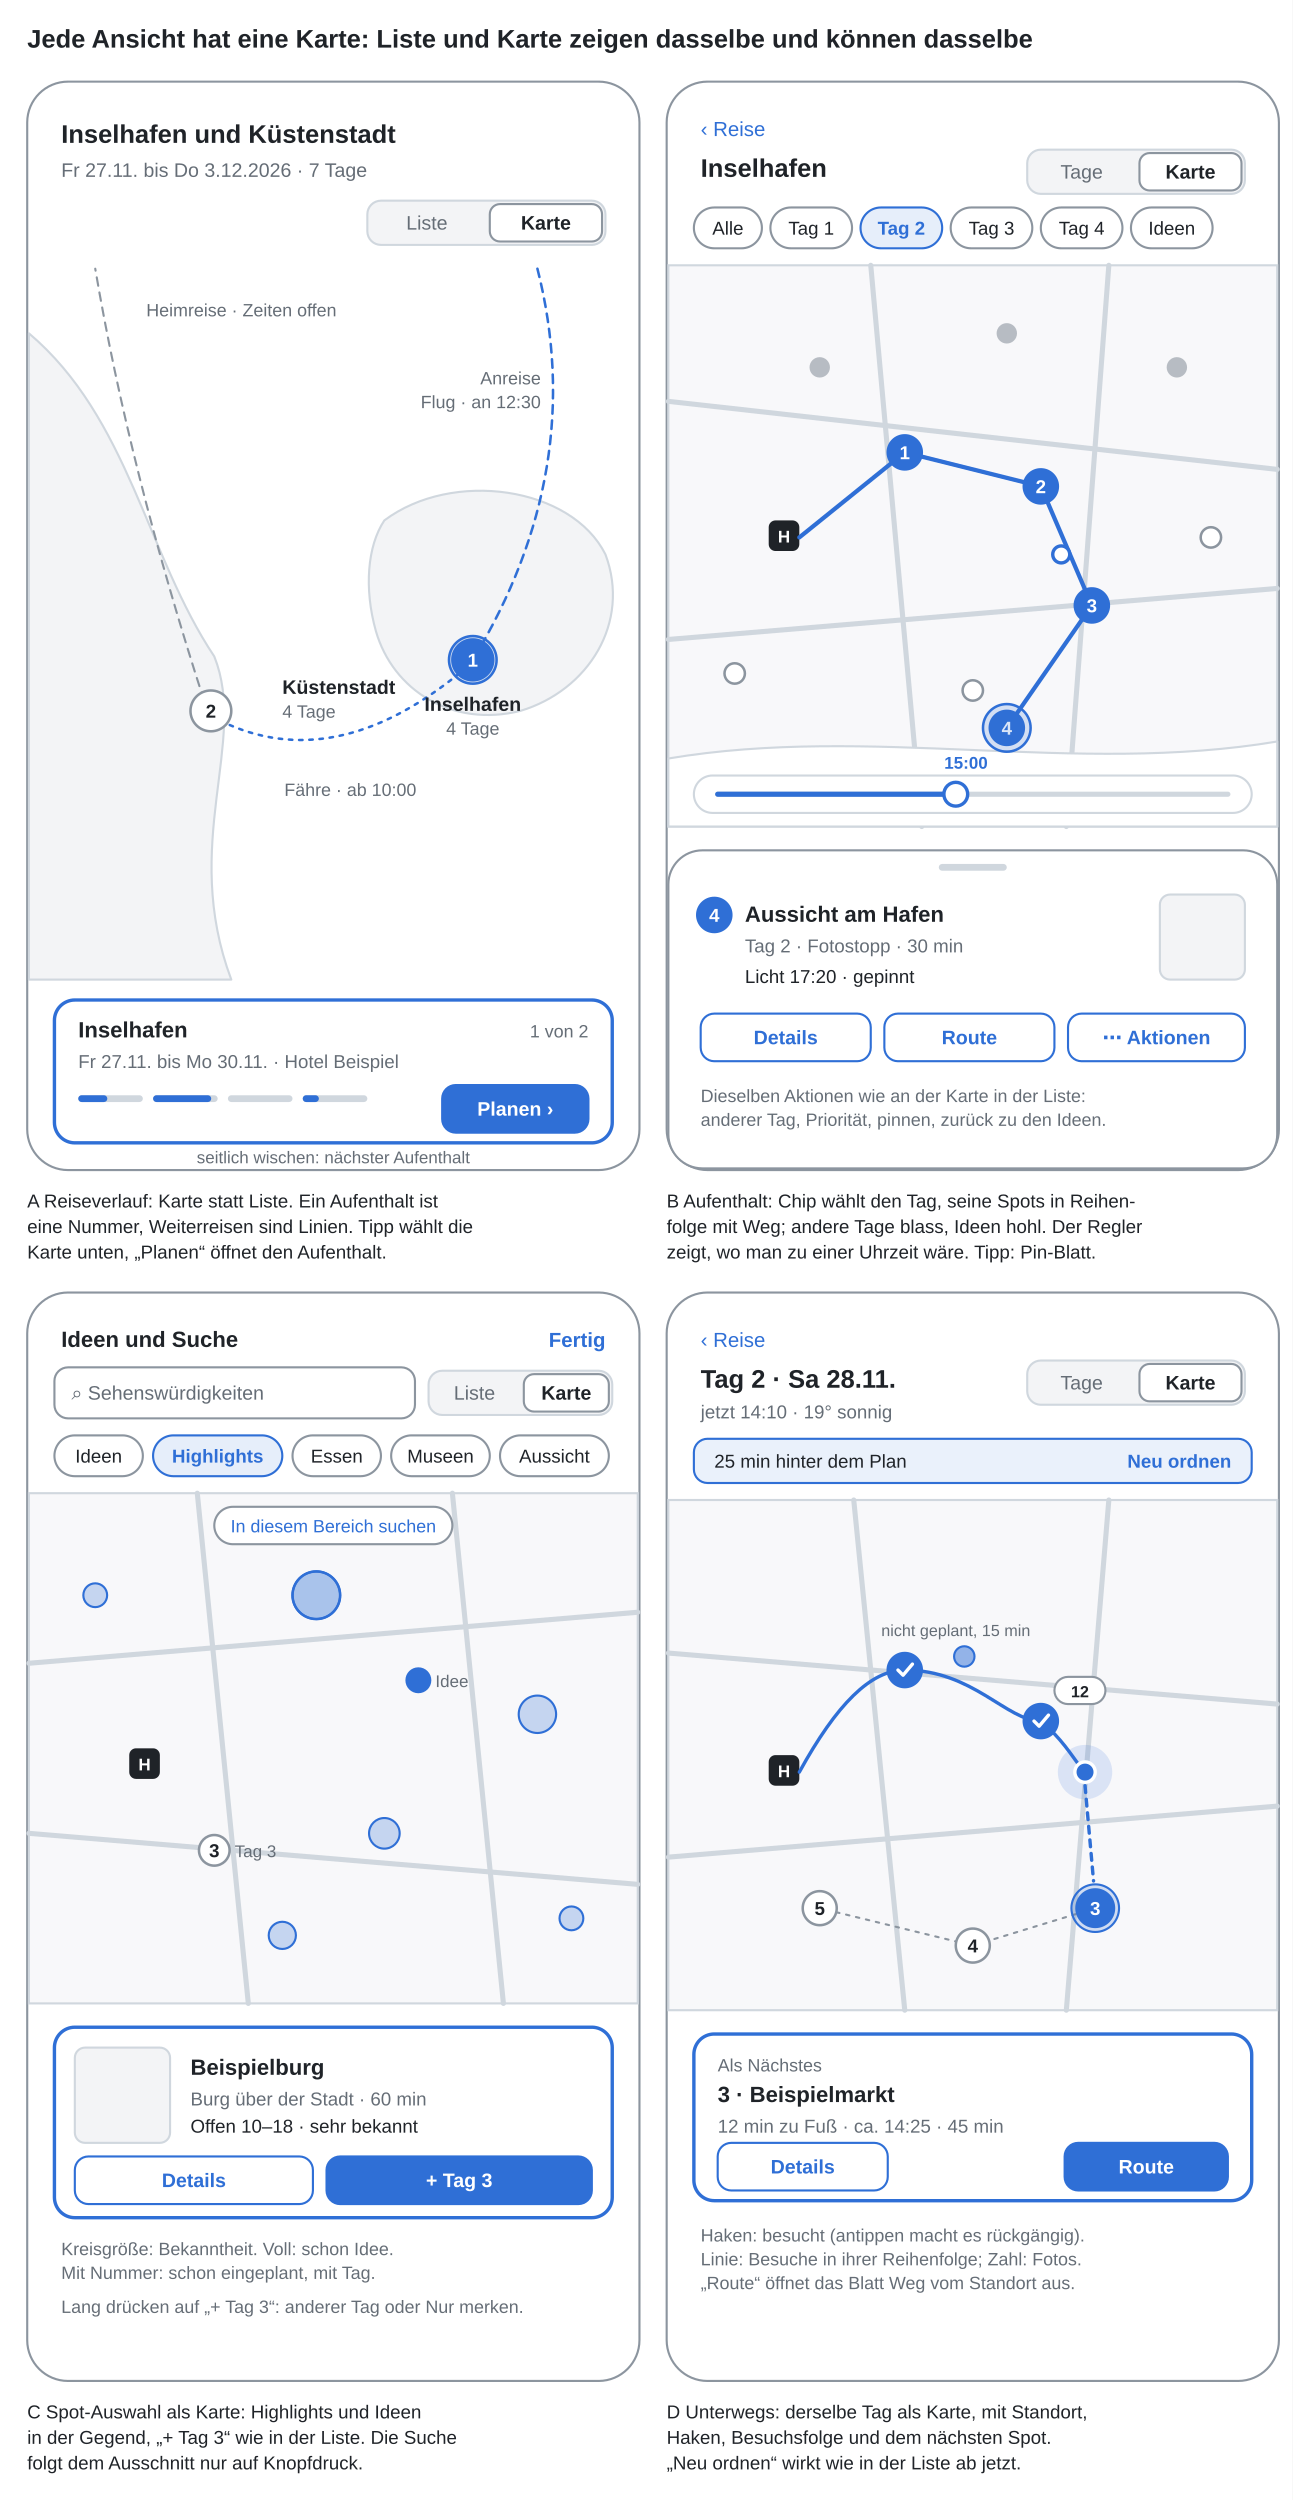
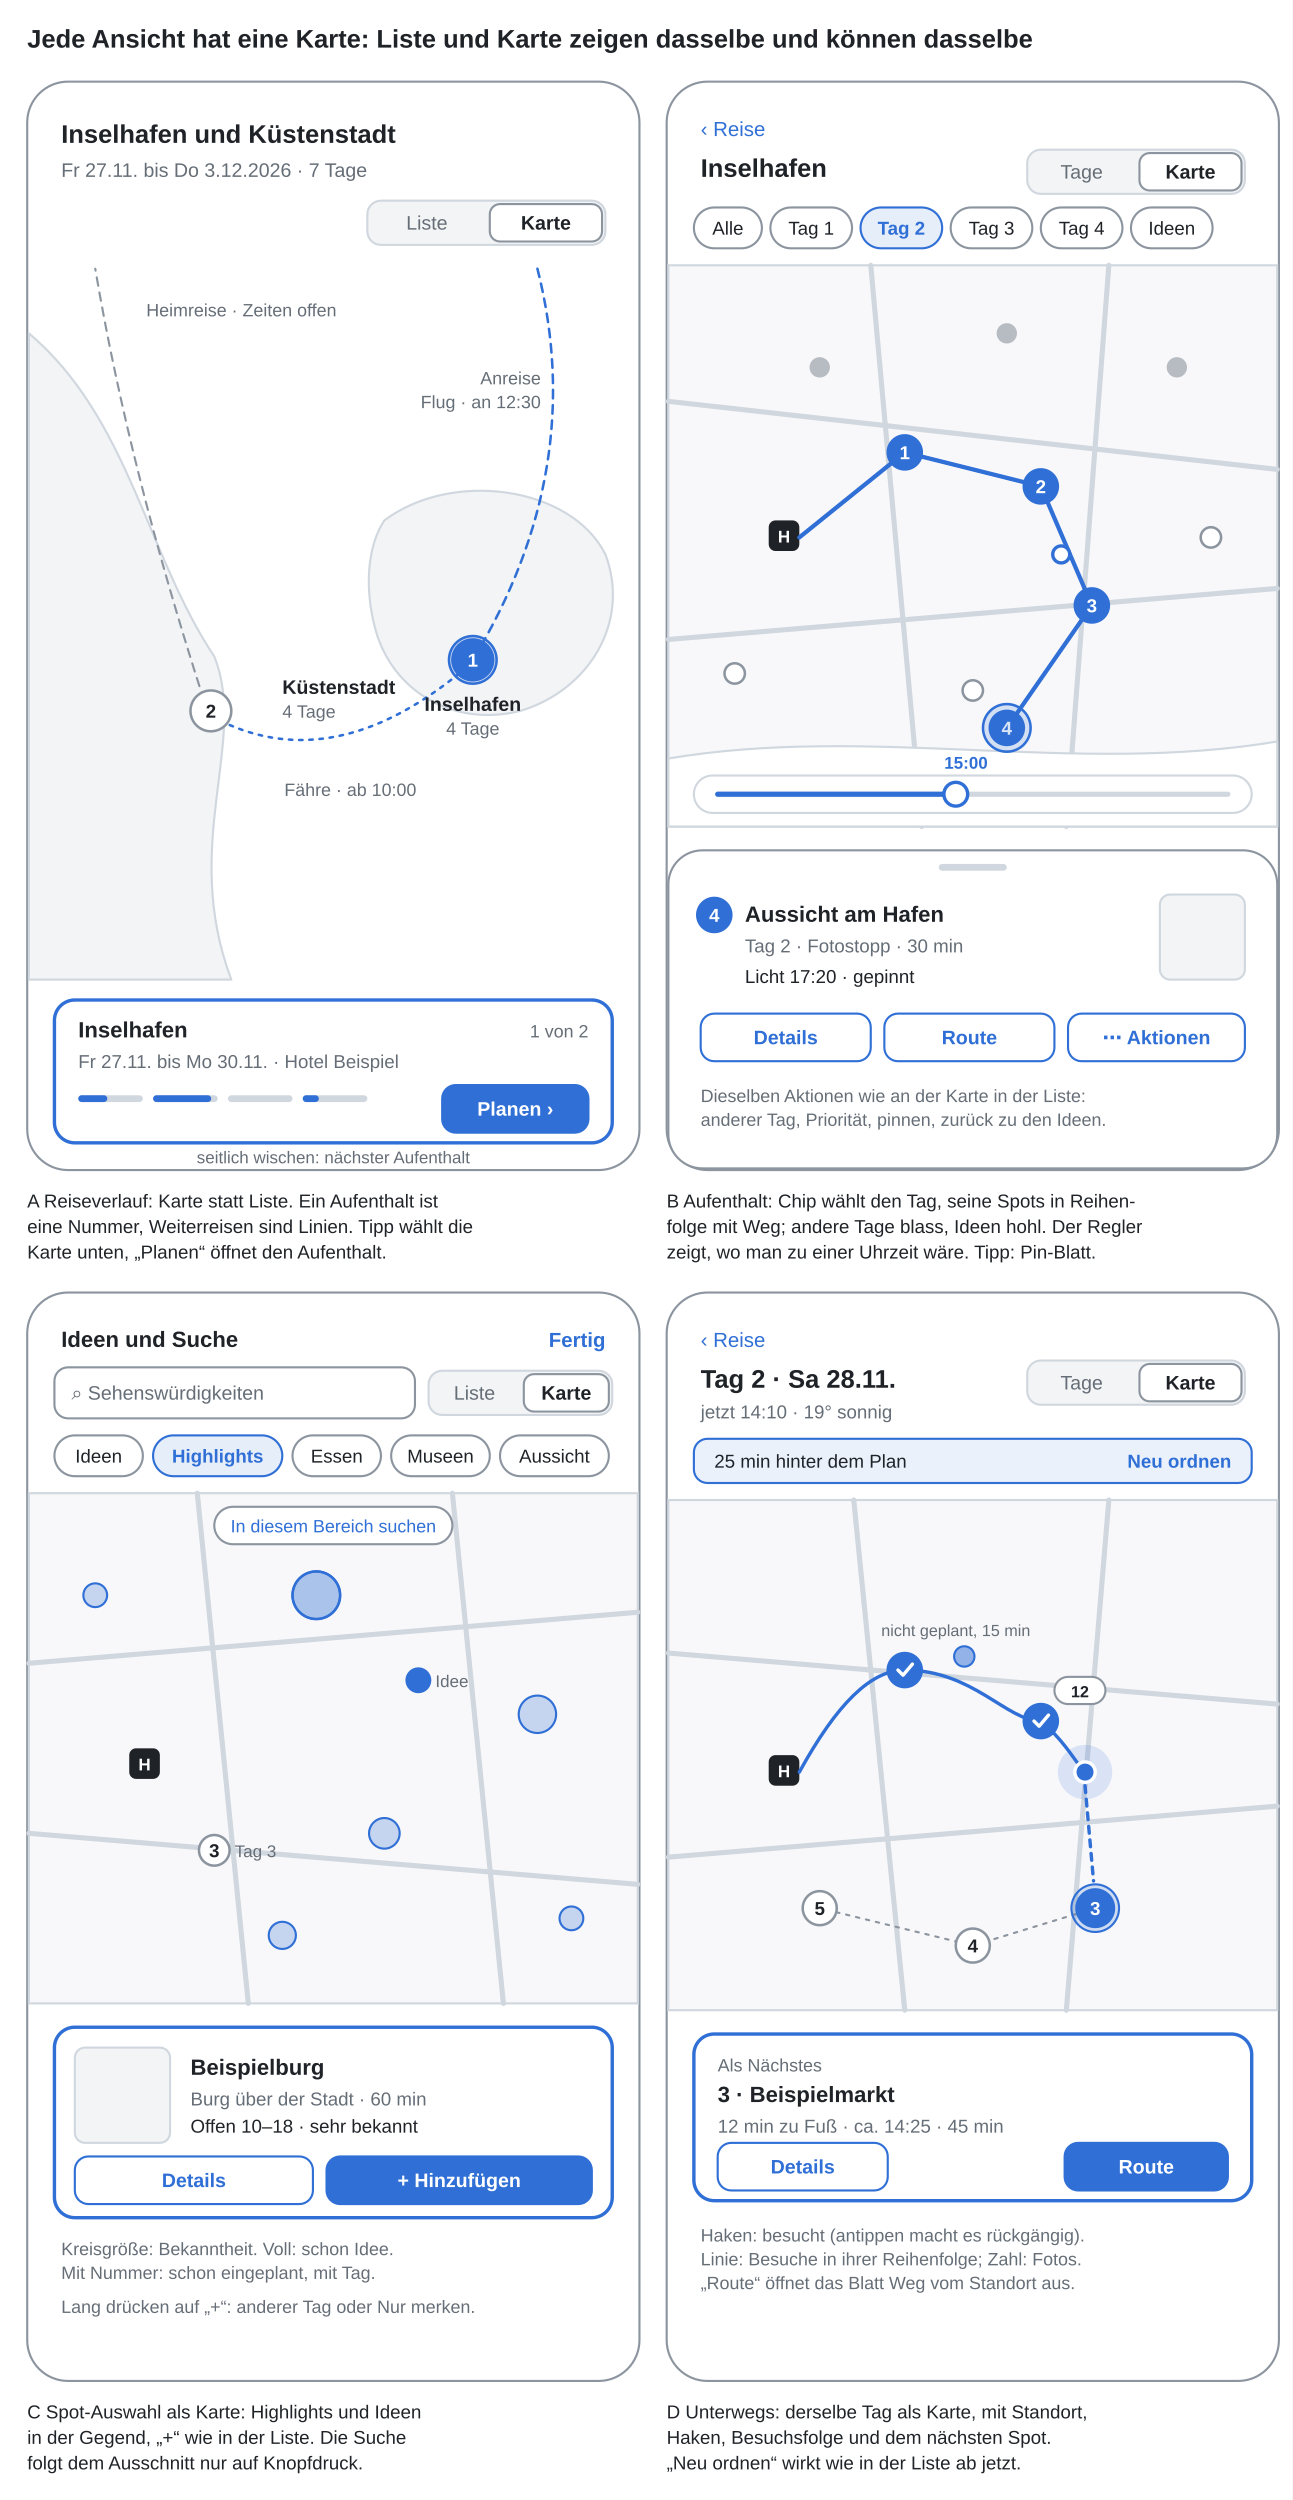
<svg xmlns="http://www.w3.org/2000/svg" width="760" height="1470" font-family="-apple-system, 'Helvetica Neue', Arial, sans-serif" viewBox="0 0 760 1470" role="img" aria-label="Kartenvarianten: Reiseverlauf, Aufenthalt, Spot-Auswahl und unterwegs als Karte" font-size="12">
  <rect width="100%" height="100%" fill="#ffffff" />
  <text x="16" y="28" font-size="15" font-weight="600" fill="#1f2328">Jede Ansicht hat eine Karte: Liste und Karte zeigen dasselbe und können dasselbe</text>
  <rect x="16" y="48" width="360" height="640" rx="24" fill="none" stroke="#8c959f" stroke-width="1.25" />
  <text x="36" y="84" font-size="15" fill="#1f2328" font-weight="600">Inselhafen und Küstenstadt</text>
  <text x="36" y="104" font-size="11.5" fill="#656d76">Fr 27.11. bis Do 3.12.2026 · 7 Tage</text>
  <rect x="216" y="118" width="140" height="26" rx="8" fill="#f3f4f6" stroke="#d0d7de" stroke-width="1.25" />
  <text x="251.0" y="135" font-size="11.5" fill="#656d76" text-anchor="middle">Liste</text>
  <rect x="288.0" y="120" width="66.0" height="22" rx="6" fill="#ffffff" stroke="#8c959f" stroke-width="1.25" />
  <text x="321.0" y="135" font-size="11.5" fill="#1f2328" font-weight="600" text-anchor="middle">Karte</text>
  <rect x="17" y="156" width="358" height="420" fill="none" />
  <path d="M17 196C76 246 86 326 126 386C146 436 106 496 136 576L17 576Z" fill="#f3f4f6" stroke="#d0d7de" stroke-width="1.25" stroke-linejoin="round" stroke-linecap="round" />
  <path d="M226 306C266 276 336 286 356 326C371 366 346 406 306 418C266 428 231 406 221 371C214 346 216 321 226 306Z" fill="#f3f4f6" stroke="#d0d7de" stroke-width="1.25" stroke-linejoin="round" stroke-linecap="round" />
  <path d="M316 158Q346 276 278 388" fill="none" stroke="#2f6fd6" stroke-width="1.5" stroke-linejoin="round" stroke-linecap="round" stroke-dasharray="5 4" />
  <text x="318" y="226" font-size="10.5" fill="#656d76" text-anchor="end">Anreise</text>
  <text x="318" y="240" font-size="10.5" fill="#656d76" text-anchor="end">Flug · an 12:30</text>
  <path d="M270 396Q196 456 130 424" fill="none" stroke="#2f6fd6" stroke-width="1.5" stroke-linejoin="round" stroke-linecap="round" stroke-dasharray="2 4" />
  <text x="206" y="468" font-size="10.5" fill="#656d76" text-anchor="middle">Fähre · ab 10:00</text>
  <path d="M120 412Q76 276 56 158" fill="none" stroke="#8c959f" stroke-width="1.25" stroke-linejoin="round" stroke-linecap="round" stroke-dasharray="5 4" />
  <text x="86" y="186" font-size="10.5" fill="#656d76">Heimreise · Zeiten offen</text>
  <circle cx="278" cy="388" r="14" fill="#2f6fd6" stroke="#2f6fd6" stroke-width="1.5" fill-opacity="0.18" />
  <circle cx="278" cy="388" r="12" fill="#2f6fd6" stroke="#2f6fd6" stroke-width="1.5" />
  <text x="278" y="392" font-size="11" fill="#ffffff" font-weight="600" text-anchor="middle">1</text>
  <text x="278" y="418" font-size="11.5" fill="#1f2328" font-weight="600" text-anchor="middle">Inselhafen</text>
  <text x="278" y="432" font-size="10.5" fill="#656d76" text-anchor="middle">4 Tage</text>
  <circle cx="124" cy="418" r="12" fill="#ffffff" stroke="#8c959f" stroke-width="1.5" />
  <text x="124" y="422" font-size="11" fill="#1f2328" font-weight="600" text-anchor="middle">2</text>
  <text x="166" y="408" font-size="11.5" fill="#1f2328" font-weight="600">Küstenstadt</text>
  <text x="166" y="422" font-size="10.5" fill="#656d76">4 Tage</text>
  <rect x="32" y="588" width="328" height="84" rx="12" fill="#ffffff" stroke="#2f6fd6" stroke-width="2" />
  <text x="46" y="610" font-size="13" fill="#1f2328" font-weight="600">Inselhafen</text>
  <text x="346" y="610" font-size="10.5" fill="#656d76" text-anchor="end">1 von 2</text>
  <text x="46" y="628" font-size="11" fill="#656d76">Fr 27.11. bis Mo 30.11. · Hotel Beispiel</text>
  <rect x="46" y="644" width="38" height="4" rx="2" fill="#d0d7de" stroke="none" stroke-width="1.25" />
  <rect x="46" y="644" width="17.1" height="4" rx="2" fill="#2f6fd6" stroke="none" stroke-width="1.25" />
  <rect x="90" y="644" width="38" height="4" rx="2" fill="#d0d7de" stroke="none" stroke-width="1.25" />
  <rect x="90" y="644" width="34.2" height="4" rx="2" fill="#2f6fd6" stroke="none" stroke-width="1.25" />
  <rect x="134" y="644" width="38" height="4" rx="2" fill="#d0d7de" stroke="none" stroke-width="1.25" />
  <rect x="178" y="644" width="38" height="4" rx="2" fill="#d0d7de" stroke="none" stroke-width="1.25" />
  <rect x="178" y="644" width="9.5" height="4" rx="2" fill="#2f6fd6" stroke="none" stroke-width="1.25" />
  <rect x="260" y="638" width="86" height="28" rx="8" fill="#2f6fd6" stroke="#2f6fd6" stroke-width="1.25" fill-opacity="1" />
  <text x="303.0" y="656" font-size="11.5" fill="#ffffff" font-weight="600" text-anchor="middle">Planen ›</text>
  <text x="196" y="684" font-size="10" fill="#656d76" text-anchor="middle">seitlich wischen: nächster Aufenthalt</text>
  <rect x="392" y="48" width="360" height="640" rx="24" fill="none" stroke="#8c959f" stroke-width="1.25" />
  <text x="412" y="80" font-size="12" fill="#2f6fd6">‹ Reise</text>
  <text x="412" y="104" font-size="15" fill="#1f2328" font-weight="600">Inselhafen</text>
  <rect x="604" y="88" width="128" height="26" rx="8" fill="#f3f4f6" stroke="#d0d7de" stroke-width="1.25" />
  <text x="636.0" y="105" font-size="11.5" fill="#656d76" text-anchor="middle">Tage</text>
  <rect x="670.0" y="90" width="60.0" height="22" rx="6" fill="#ffffff" stroke="#8c959f" stroke-width="1.25" />
  <text x="700.0" y="105" font-size="11.5" fill="#1f2328" font-weight="600" text-anchor="middle">Karte</text>
  <rect x="408" y="122" width="40" height="24" rx="12" fill="none" stroke="#8c959f" stroke-width="1.25" />
  <text x="428.0" y="138" font-size="11" fill="#1f2328" text-anchor="middle">Alle</text>
  <rect x="453" y="122" width="48" height="24" rx="12" fill="none" stroke="#8c959f" stroke-width="1.25" />
  <text x="477.0" y="138" font-size="11" fill="#1f2328" text-anchor="middle">Tag 1</text>
  <rect x="506" y="122" width="48" height="24" rx="12" fill="#2f6fd6" stroke="#2f6fd6" stroke-width="1.25" fill-opacity="0.12" />
  <text x="530.0" y="138" font-size="11" fill="#2f6fd6" font-weight="600" text-anchor="middle">Tag 2</text>
  <rect x="559" y="122" width="48" height="24" rx="12" fill="none" stroke="#8c959f" stroke-width="1.25" />
  <text x="583.0" y="138" font-size="11" fill="#1f2328" text-anchor="middle">Tag 3</text>
  <rect x="612" y="122" width="48" height="24" rx="12" fill="none" stroke="#8c959f" stroke-width="1.25" />
  <text x="636.0" y="138" font-size="11" fill="#1f2328" text-anchor="middle">Tag 4</text>
  <rect x="665" y="122" width="48" height="24" rx="12" fill="none" stroke="#8c959f" stroke-width="1.25" />
  <text x="689.0" y="138" font-size="11" fill="#1f2328" text-anchor="middle">Ideen</text>
  <rect x="393" y="156" width="358" height="330" rx="0" fill="#f3f4f6" stroke="#d0d7de" stroke-width="1.25" fill-opacity="0.6" />
  <path d="M393 236L751 276" fill="none" stroke="#d0d7de" stroke-width="3" stroke-linejoin="round" stroke-linecap="round" />
  <path d="M393 376L751 346" fill="none" stroke="#d0d7de" stroke-width="3" stroke-linejoin="round" stroke-linecap="round" />
  <path d="M512 156L542 486" fill="none" stroke="#d0d7de" stroke-width="3" stroke-linejoin="round" stroke-linecap="round" />
  <path d="M652 156L627 486" fill="none" stroke="#d0d7de" stroke-width="3" stroke-linejoin="round" stroke-linecap="round" />
  <path d="M393 446C512 426 632 456 751 436L751 486L393 486Z" fill="#ffffff" stroke="#d0d7de" stroke-width="1.25" stroke-linejoin="round" stroke-linecap="round" />
  <rect x="452" y="306" width="18" height="18" rx="4" fill="#1f2328" stroke="none" stroke-width="1.25" />
  <text x="461" y="319" font-size="10" fill="#ffffff" font-weight="700" text-anchor="middle">H</text>
  <circle cx="692" cy="216" r="6" fill="#8c959f" stroke="none" stroke-width="1.25" fill-opacity="0.6" />
  <circle cx="482" cy="216" r="6" fill="#8c959f" stroke="none" stroke-width="1.25" fill-opacity="0.6" />
  <circle cx="592" cy="196" r="6" fill="#8c959f" stroke="none" stroke-width="1.25" fill-opacity="0.6" />
  <circle cx="712" cy="316" r="6" fill="#ffffff" stroke="#8c959f" stroke-width="1.5" />
  <circle cx="432" cy="396" r="6" fill="#ffffff" stroke="#8c959f" stroke-width="1.5" />
  <circle cx="572" cy="406" r="6" fill="#ffffff" stroke="#8c959f" stroke-width="1.5" />
  <path d="M470 316L532 266L612 286L642 356L592 428" fill="none" stroke="#2f6fd6" stroke-width="2.5" stroke-linejoin="round" stroke-linecap="round" />
  <circle cx="532" cy="266" r="10" fill="#2f6fd6" stroke="#2f6fd6" stroke-width="1.5" />
  <text x="532" y="270" font-size="11" fill="#ffffff" font-weight="600" text-anchor="middle">1</text>
  <circle cx="612" cy="286" r="10" fill="#2f6fd6" stroke="#2f6fd6" stroke-width="1.5" />
  <text x="612" y="290" font-size="11" fill="#ffffff" font-weight="600" text-anchor="middle">2</text>
  <circle cx="642" cy="356" r="10" fill="#2f6fd6" stroke="#2f6fd6" stroke-width="1.5" />
  <text x="642" y="360" font-size="11" fill="#ffffff" font-weight="600" text-anchor="middle">3</text>
  <circle cx="592" cy="428" r="10" fill="#2f6fd6" stroke="#2f6fd6" stroke-width="1.5" />
  <text x="592" y="432" font-size="11" fill="#ffffff" font-weight="600" text-anchor="middle">4</text>
  <circle cx="592" cy="428" r="14" fill="#2f6fd6" stroke="#2f6fd6" stroke-width="1.5" fill-opacity="0.18" />
  <circle cx="624" cy="326" r="5" fill="#ffffff" stroke="#2f6fd6" stroke-width="2" />
  <rect x="408" y="456" width="328" height="22" rx="11" fill="#ffffff" stroke="#d0d7de" stroke-width="1.25" />
  <path d="M422 467H722" fill="none" stroke="#d0d7de" stroke-width="3" stroke-linejoin="round" stroke-linecap="round" />
  <path d="M422 467H562" fill="none" stroke="#2f6fd6" stroke-width="3" stroke-linejoin="round" stroke-linecap="round" />
  <circle cx="562" cy="467" r="7" fill="#ffffff" stroke="#2f6fd6" stroke-width="2" />
  <text x="568" y="452" font-size="10" fill="#2f6fd6" font-weight="600" text-anchor="middle">15:00</text>
  <rect x="393" y="500" width="358" height="187" rx="20" fill="#ffffff" stroke="#8c959f" stroke-width="1.25" />
  <rect x="552" y="508" width="40" height="4" rx="2" fill="#d0d7de" stroke="none" stroke-width="1.25" />
  <circle cx="420" cy="538" r="10" fill="#2f6fd6" stroke="#2f6fd6" stroke-width="1.5" />
  <text x="420" y="542" font-size="11" fill="#ffffff" font-weight="600" text-anchor="middle">4</text>
  <text x="438" y="542" font-size="13" fill="#1f2328" font-weight="600">Aussicht am Hafen</text>
  <text x="438" y="560" font-size="11" fill="#656d76">Tag 2 · Fotostopp · 30 min</text>
  <text x="438" y="578" font-size="11" fill="#1f2328">Licht 17:20 · gepinnt</text>
  <rect x="682" y="526" width="50" height="50" rx="6" fill="#f3f4f6" stroke="#d0d7de" stroke-width="1.25" />
  <rect x="412" y="596" width="100" height="28" rx="8" fill="none" stroke="#2f6fd6" stroke-width="1.25" />
  <text x="462.0" y="614" font-size="11.5" fill="#2f6fd6" font-weight="600" text-anchor="middle">Details</text>
  <rect x="520" y="596" width="100" height="28" rx="8" fill="none" stroke="#2f6fd6" stroke-width="1.25" />
  <text x="570.0" y="614" font-size="11.5" fill="#2f6fd6" font-weight="600" text-anchor="middle">Route</text>
  <rect x="628" y="596" width="104" height="28" rx="8" fill="none" stroke="#2f6fd6" stroke-width="1.25" />
  <text x="680.0" y="614" font-size="11.5" fill="#2f6fd6" font-weight="600" text-anchor="middle">⋯ Aktionen</text>
  <text x="412" y="648" font-size="10.5" fill="#656d76">Dieselben Aktionen wie an der Karte in der Liste:</text>
  <text x="412" y="662" font-size="10.5" fill="#656d76">anderer Tag, Priorität, pinnen, zurück zu den Ideen.</text>
  <rect x="16" y="760" width="360" height="640" rx="24" fill="none" stroke="#8c959f" stroke-width="1.25" />
  <text x="36" y="792" font-size="13" fill="#1f2328" font-weight="600">Ideen und Suche</text>
  <text x="356" y="792" font-size="12" fill="#2f6fd6" font-weight="600" text-anchor="end">Fertig</text>
  <rect x="32" y="804" width="212" height="30" rx="8" fill="none" stroke="#8c959f" stroke-width="1.25" />
  <text x="42" y="823" font-size="11.5" fill="#656d76">⌕  Sehenswürdigkeiten</text>
  <rect x="252" y="806" width="108" height="26" rx="8" fill="#f3f4f6" stroke="#d0d7de" stroke-width="1.25" />
  <text x="279.0" y="823" font-size="11.5" fill="#656d76" text-anchor="middle">Liste</text>
  <rect x="308.0" y="808" width="50.0" height="22" rx="6" fill="#ffffff" stroke="#8c959f" stroke-width="1.25" />
  <text x="333.0" y="823" font-size="11.5" fill="#1f2328" font-weight="600" text-anchor="middle">Karte</text>
  <rect x="32" y="844" width="52" height="24" rx="12" fill="none" stroke="#8c959f" stroke-width="1.25" />
  <text x="58.0" y="860" font-size="11" fill="#1f2328" text-anchor="middle">Ideen</text>
  <rect x="90" y="844" width="76" height="24" rx="12" fill="#2f6fd6" stroke="#2f6fd6" stroke-width="1.25" fill-opacity="0.12" />
  <text x="128.0" y="860" font-size="11" fill="#2f6fd6" font-weight="600" text-anchor="middle">Highlights</text>
  <rect x="172" y="844" width="52" height="24" rx="12" fill="none" stroke="#8c959f" stroke-width="1.25" />
  <text x="198.0" y="860" font-size="11" fill="#1f2328" text-anchor="middle">Essen</text>
  <rect x="230" y="844" width="58" height="24" rx="12" fill="none" stroke="#8c959f" stroke-width="1.25" />
  <text x="259.0" y="860" font-size="11" fill="#1f2328" text-anchor="middle">Museen</text>
  <rect x="294" y="844" width="64" height="24" rx="12" fill="none" stroke="#8c959f" stroke-width="1.25" />
  <text x="326.0" y="860" font-size="11" fill="#1f2328" text-anchor="middle">Aussicht</text>
  <rect x="17" y="878" width="358" height="300" rx="0" fill="#f3f4f6" stroke="#d0d7de" stroke-width="1.25" fill-opacity="0.6" />
  <path d="M17 978L375 948" fill="none" stroke="#d0d7de" stroke-width="3" stroke-linejoin="round" stroke-linecap="round" />
  <path d="M17 1078L375 1108" fill="none" stroke="#d0d7de" stroke-width="3" stroke-linejoin="round" stroke-linecap="round" />
  <path d="M116 878L146 1178" fill="none" stroke="#d0d7de" stroke-width="3" stroke-linejoin="round" stroke-linecap="round" />
  <path d="M266 878L296 1178" fill="none" stroke="#d0d7de" stroke-width="3" stroke-linejoin="round" stroke-linecap="round" />
  <rect x="76" y="1028" width="18" height="18" rx="4" fill="#1f2328" stroke="none" stroke-width="1.25" />
  <text x="85" y="1041" font-size="10" fill="#ffffff" font-weight="700" text-anchor="middle">H</text>
  <circle cx="186" cy="938" r="14" fill="#2f6fd6" stroke="#2f6fd6" stroke-width="1.25" fill-opacity="0.25" />
  <circle cx="316" cy="1008" r="11" fill="#2f6fd6" stroke="#2f6fd6" stroke-width="1.25" fill-opacity="0.25" />
  <circle cx="226" cy="1078" r="9" fill="#2f6fd6" stroke="#2f6fd6" stroke-width="1.25" fill-opacity="0.25" />
  <circle cx="56" cy="938" r="7" fill="#2f6fd6" stroke="#2f6fd6" stroke-width="1.25" fill-opacity="0.25" />
  <circle cx="336" cy="1128" r="7" fill="#2f6fd6" stroke="#2f6fd6" stroke-width="1.25" fill-opacity="0.25" />
  <circle cx="166" cy="1138" r="8" fill="#2f6fd6" stroke="#2f6fd6" stroke-width="1.25" fill-opacity="0.25" />
  <circle cx="246" cy="988" r="7" fill="#2f6fd6" stroke="#2f6fd6" stroke-width="1.25" />
  <text x="256" y="992" font-size="10" fill="#656d76">Idee</text>
  <circle cx="126" cy="1088" r="9" fill="#ffffff" stroke="#8c959f" stroke-width="1.5" />
  <text x="126" y="1092" font-size="11" fill="#1f2328" font-weight="600" text-anchor="middle">3</text>
  <text x="138" y="1092" font-size="10" fill="#656d76">Tag 3</text>
  <circle cx="186" cy="938" r="14" fill="#2f6fd6" stroke="#2f6fd6" stroke-width="1.5" fill-opacity="0.18" />
  <rect x="126" y="886" width="140" height="22" rx="11" fill="#ffffff" stroke="#8c959f" stroke-width="1.25" />
  <text x="196" y="901" font-size="10.5" fill="#2f6fd6" text-anchor="middle">In diesem Bereich suchen</text>
  <rect x="32" y="1192" width="328" height="112" rx="12" fill="#ffffff" stroke="#2f6fd6" stroke-width="2" />
  <rect x="44" y="1204" width="56" height="56" rx="6" fill="#f3f4f6" stroke="#d0d7de" stroke-width="1.25" />
  <text x="112" y="1220" font-size="13" fill="#1f2328" font-weight="600">Beispielburg</text>
  <text x="112" y="1238" font-size="11" fill="#656d76">Burg über der Stadt · 60 min</text>
  <text x="112" y="1254" font-size="11" fill="#1f2328">Offen 10–18 · sehr bekannt</text>
  <rect x="44" y="1268" width="140" height="28" rx="8" fill="none" stroke="#2f6fd6" stroke-width="1.25" />
  <text x="114.0" y="1286" font-size="11.5" fill="#2f6fd6" font-weight="600" text-anchor="middle">Details</text>
  <rect x="192" y="1268" width="156" height="28" rx="8" fill="#2f6fd6" stroke="#2f6fd6" stroke-width="1.25" fill-opacity="1" />
-   <text x="270.0" y="1286" font-size="11.5" fill="#ffffff" font-weight="600" text-anchor="middle">+ Tag 3</text>
+   <text x="270.0" y="1286" font-size="11.5" fill="#ffffff" font-weight="600" text-anchor="middle">+ Hinzufügen</text>
  <text x="36" y="1326" font-size="10.5" fill="#656d76">Kreisgröße: Bekanntheit. Voll: schon Idee.</text>
  <text x="36" y="1340" font-size="10.5" fill="#656d76">Mit Nummer: schon eingeplant, mit Tag.</text>
-   <text x="36" y="1360" font-size="10.5" fill="#656d76">Lang drücken auf „+ Tag 3“: anderer Tag oder Nur merken.</text>
+   <text x="36" y="1360" font-size="10.5" fill="#656d76">Lang drücken auf „+“: anderer Tag oder Nur merken.</text>
  <rect x="392" y="760" width="360" height="640" rx="24" fill="none" stroke="#8c959f" stroke-width="1.25" />
  <text x="412" y="792" font-size="12" fill="#2f6fd6">‹ Reise</text>
  <text x="412" y="816" font-size="15" fill="#1f2328" font-weight="600">Tag 2 · Sa 28.11.</text>
  <text x="412" y="834" font-size="11" fill="#656d76">jetzt 14:10 · 19° sonnig</text>
  <rect x="604" y="800" width="128" height="26" rx="8" fill="#f3f4f6" stroke="#d0d7de" stroke-width="1.25" />
  <text x="636.0" y="817" font-size="11.5" fill="#656d76" text-anchor="middle">Tage</text>
  <rect x="670.0" y="802" width="60.0" height="22" rx="6" fill="#ffffff" stroke="#8c959f" stroke-width="1.25" />
  <text x="700.0" y="817" font-size="11.5" fill="#1f2328" font-weight="600" text-anchor="middle">Karte</text>
  <rect x="408" y="846" width="328" height="26" rx="8" fill="#2f6fd6" stroke="#2f6fd6" stroke-width="1.25" fill-opacity="0.1" />
  <text x="420" y="863" font-size="11" fill="#1f2328">25 min hinter dem Plan</text>
  <text x="724" y="863" font-size="11" fill="#2f6fd6" font-weight="600" text-anchor="end">Neu ordnen</text>
  <rect x="393" y="882" width="358" height="300" rx="0" fill="#f3f4f6" stroke="#d0d7de" stroke-width="1.25" fill-opacity="0.6" />
  <path d="M393 972L751 1002" fill="none" stroke="#d0d7de" stroke-width="3" stroke-linejoin="round" stroke-linecap="round" />
  <path d="M393 1092L751 1062" fill="none" stroke="#d0d7de" stroke-width="3" stroke-linejoin="round" stroke-linecap="round" />
  <path d="M502 882L532 1182" fill="none" stroke="#d0d7de" stroke-width="3" stroke-linejoin="round" stroke-linecap="round" />
  <path d="M652 882L627 1182" fill="none" stroke="#d0d7de" stroke-width="3" stroke-linejoin="round" stroke-linecap="round" />
  <rect x="452" y="1032" width="18" height="18" rx="4" fill="#1f2328" stroke="none" stroke-width="1.25" />
  <text x="461" y="1045" font-size="10" fill="#ffffff" font-weight="700" text-anchor="middle">H</text>
  <path d="M470 1042C492 1002 512 982 532 982C572 982 592 1012 612 1012C624 1022 630 1032 636 1040" fill="none" stroke="#2f6fd6" stroke-width="2" stroke-linejoin="round" stroke-linecap="round" />
  <circle cx="532" cy="982" r="10" fill="#2f6fd6" stroke="#2f6fd6" stroke-width="1.5" />
  <path d="M528 982L531 985L536.5 978.5" fill="none" stroke="#ffffff" stroke-width="2" stroke-linejoin="round" stroke-linecap="round" />
  <circle cx="612" cy="1012" r="10" fill="#2f6fd6" stroke="#2f6fd6" stroke-width="1.5" />
  <path d="M608 1012L611 1015L616.5 1008.5" fill="none" stroke="#ffffff" stroke-width="2" stroke-linejoin="round" stroke-linecap="round" />
  <circle cx="567" cy="974" r="6" fill="#2f6fd6" stroke="#2f6fd6" stroke-width="1.25" fill-opacity="0.5" />
  <text x="562" y="962" font-size="9.5" fill="#656d76" text-anchor="middle">nicht geplant, 15 min</text>
  <rect x="620" y="986" width="30" height="16" rx="8" fill="#ffffff" stroke="#8c959f" stroke-width="1.25" />
  <text x="635" y="998" font-size="9.5" fill="#1f2328" font-weight="600" text-anchor="middle">12</text>
  <circle cx="638" cy="1042" r="16" fill="#2f6fd6" stroke="none" stroke-width="1.25" fill-opacity="0.15" />
  <circle cx="638" cy="1042" r="6" fill="#2f6fd6" stroke="#ffffff" stroke-width="2" />
  <path d="M638 1050L643 1106" fill="none" stroke="#2f6fd6" stroke-width="2" stroke-linejoin="round" stroke-linecap="round" stroke-dasharray="4 4" />
  <path d="M644 1122L572 1144L482 1122" fill="none" stroke="#8c959f" stroke-width="1.25" stroke-linejoin="round" stroke-linecap="round" stroke-dasharray="2 4" />
  <circle cx="644" cy="1122" r="14" fill="#2f6fd6" stroke="#2f6fd6" stroke-width="1.25" fill-opacity="0.2" />
  <circle cx="644" cy="1122" r="11" fill="#2f6fd6" stroke="#2f6fd6" stroke-width="1.5" />
  <text x="644" y="1126" font-size="11" fill="#ffffff" font-weight="600" text-anchor="middle">3</text>
  <circle cx="572" cy="1144" r="10" fill="#ffffff" stroke="#8c959f" stroke-width="1.5" />
  <text x="572" y="1148" font-size="11" fill="#1f2328" font-weight="600" text-anchor="middle">4</text>
  <circle cx="482" cy="1122" r="10" fill="#ffffff" stroke="#8c959f" stroke-width="1.5" />
  <text x="482" y="1126" font-size="11" fill="#1f2328" font-weight="600" text-anchor="middle">5</text>
  <rect x="408" y="1196" width="328" height="98" rx="12" fill="#ffffff" stroke="#2f6fd6" stroke-width="2" />
  <text x="422" y="1218" font-size="10.5" fill="#656d76">Als Nächstes</text>
  <text x="422" y="1236" font-size="13" fill="#1f2328" font-weight="600">3 · Beispielmarkt</text>
  <text x="422" y="1254" font-size="11" fill="#656d76">12 min zu Fuß · ca. 14:25 · 45 min</text>
  <rect x="422" y="1260" width="100" height="28" rx="8" fill="none" stroke="#2f6fd6" stroke-width="1.25" />
  <text x="472.0" y="1278" font-size="11.5" fill="#2f6fd6" font-weight="600" text-anchor="middle">Details</text>
  <rect x="626" y="1260" width="96" height="28" rx="8" fill="#2f6fd6" stroke="#2f6fd6" stroke-width="1.25" fill-opacity="1" />
  <text x="674.0" y="1278" font-size="11.5" fill="#ffffff" font-weight="600" text-anchor="middle">Route</text>
  <text x="412" y="1318" font-size="10.5" fill="#656d76">Haken: besucht (antippen macht es rückgängig).</text>
  <text x="412" y="1332" font-size="10.5" fill="#656d76">Linie: Besuche in ihrer Reihenfolge; Zahl: Fotos.</text>
  <text x="412" y="1346" font-size="10.5" fill="#656d76">„Route“ öffnet das Blatt Weg vom Standort aus.</text>
  <text x="16" y="710" font-size="11" fill="#1f2328">A Reiseverlauf: Karte statt Liste. Ein Aufenthalt ist</text>
  <text x="16" y="725" font-size="11" fill="#1f2328">eine Nummer, Weiterreisen sind Linien. Tipp wählt die</text>
  <text x="16" y="740" font-size="11" fill="#1f2328">Karte unten, „Planen“ öffnet den Aufenthalt.</text>
  <text x="392" y="710" font-size="11" fill="#1f2328">B Aufenthalt: Chip wählt den Tag, seine Spots in Reihen-</text>
  <text x="392" y="725" font-size="11" fill="#1f2328">folge mit Weg; andere Tage blass, Ideen hohl. Der Regler</text>
  <text x="392" y="740" font-size="11" fill="#1f2328">zeigt, wo man zu einer Uhrzeit wäre. Tipp: Pin-Blatt.</text>
  <text x="16" y="1422" font-size="11" fill="#1f2328">C Spot-Auswahl als Karte: Highlights und Ideen</text>
-   <text x="16" y="1437" font-size="11" fill="#1f2328">in der Gegend, „+ Tag 3“ wie in der Liste. Die Suche</text>
+   <text x="16" y="1437" font-size="11" fill="#1f2328">in der Gegend, „+“ wie in der Liste. Die Suche</text>
  <text x="16" y="1452" font-size="11" fill="#1f2328">folgt dem Ausschnitt nur auf Knopfdruck.</text>
  <text x="392" y="1422" font-size="11" fill="#1f2328">D Unterwegs: derselbe Tag als Karte, mit Standort,</text>
  <text x="392" y="1437" font-size="11" fill="#1f2328">Haken, Besuchsfolge und dem nächsten Spot.</text>
  <text x="392" y="1452" font-size="11" fill="#1f2328">„Neu ordnen“ wirkt wie in der Liste ab jetzt.</text>
</svg>
